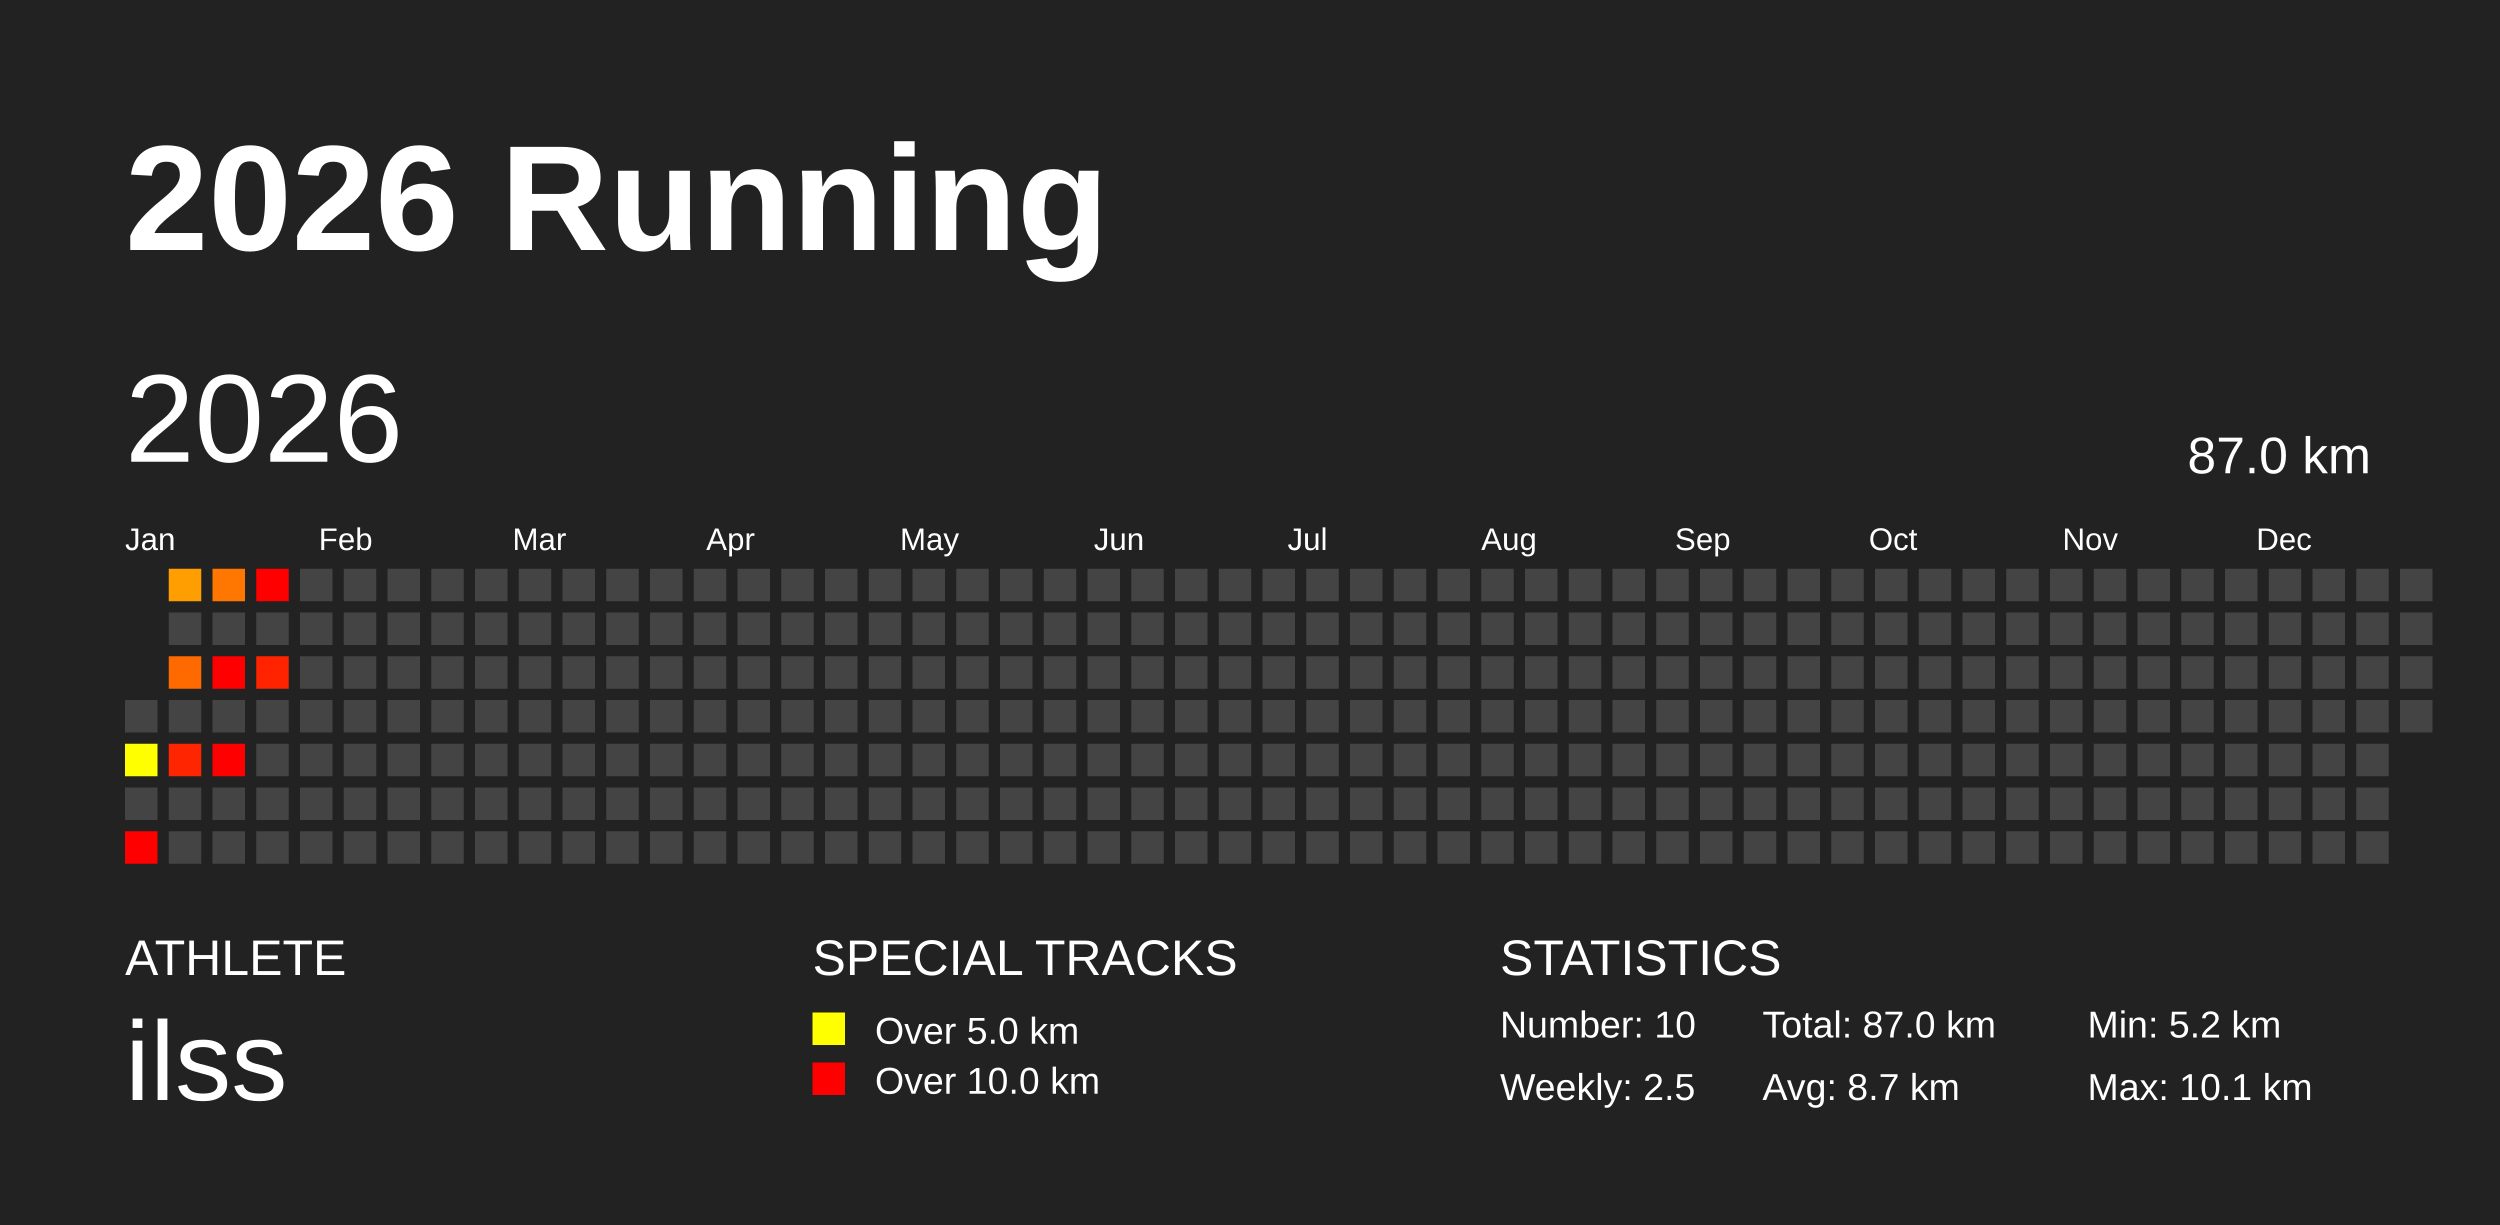
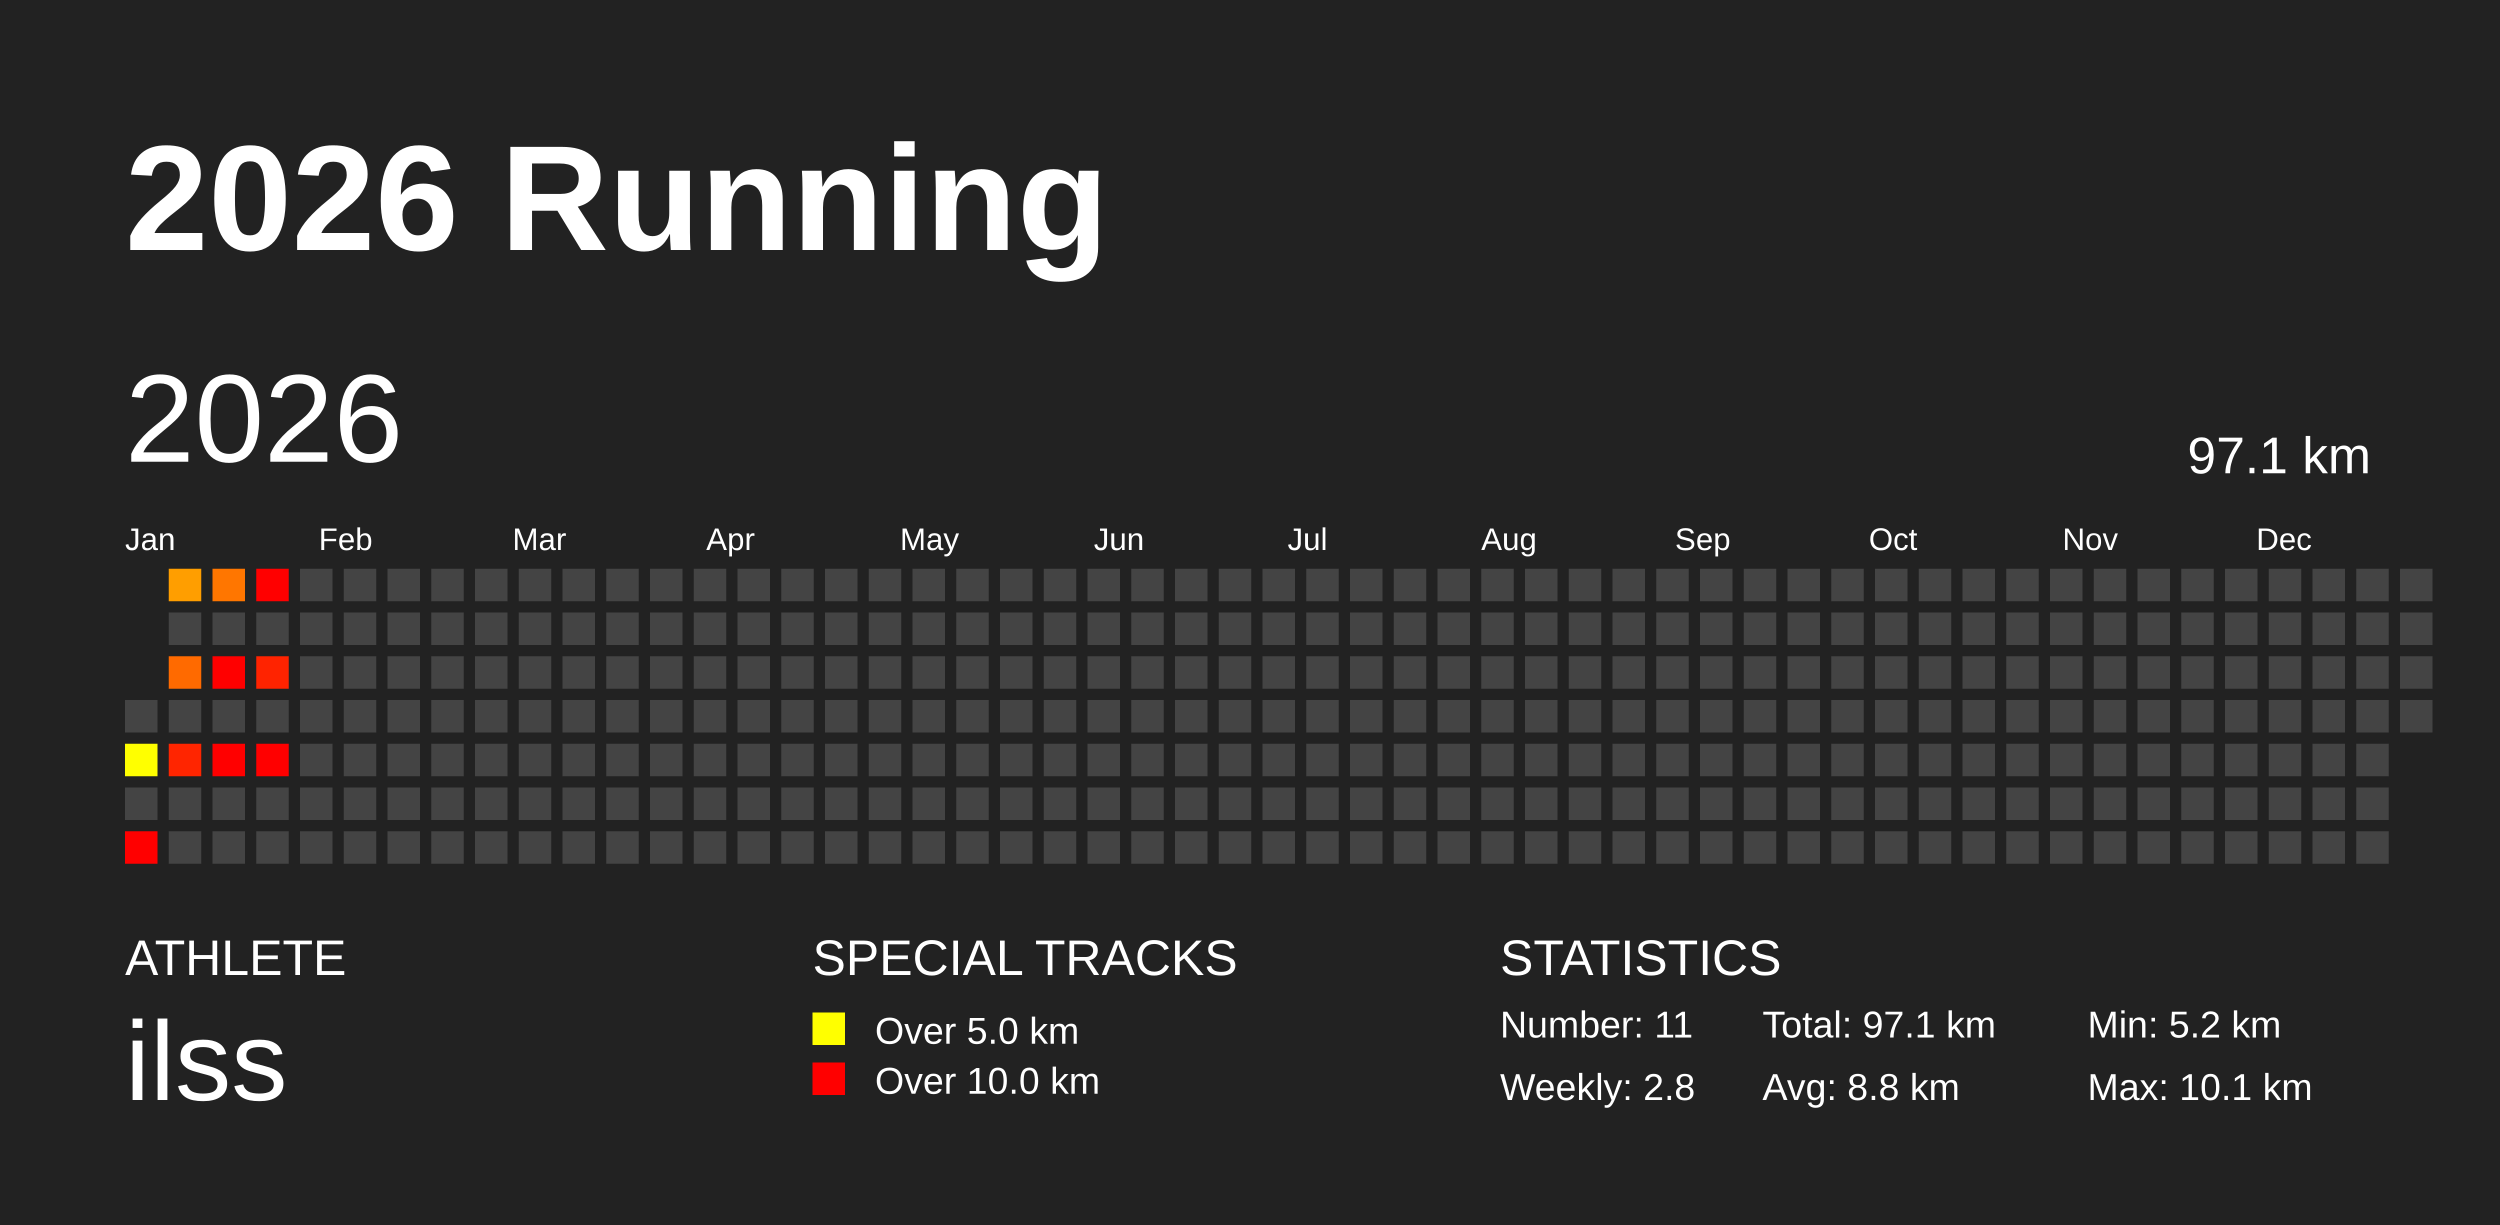
<svg xmlns="http://www.w3.org/2000/svg" baseProfile="full" height="98mm" version="1.1" viewBox="0,0,200,98" width="200mm">
  <defs />
  <rect fill="#222222" height="98" width="200" x="0" y="0" />
  <text fill="#FFFFFF" style="font-size:12px; font-family:Arial; font-weight:bold;" x="10" y="20">2026 Running</text>
  <text fill="#FFFFFF" style="font-size:4px; font-family:Arial" x="10" y="78">ATHLETE</text>
  <text fill="#FFFFFF" style="font-size:9px; font-family:Arial" x="10" y="88">ilss</text>
  <text fill="#FFFFFF" style="font-size:4px; font-family:Arial" x="65" y="78">SPECIAL TRACKS</text>
  <rect fill="yellow" height="2.6" width="2.6" x="65" y="81" />
  <text fill="#FFFFFF" style="font-size:3px; font-family:Arial" x="70" y="83.5">Over 5.0 km</text>
  <rect fill="red" height="2.6" width="2.6" x="65" y="85" />
  <text fill="#FFFFFF" style="font-size:3px; font-family:Arial" x="70" y="87.5">Over 10.0 km</text>
  <text fill="#FFFFFF" style="font-size:4px; font-family:Arial" x="120" y="78">STATISTICS</text>
-   <text fill="#FFFFFF" style="font-size:3px; font-family:Arial" x="120" y="83">Number: 10</text>
-   <text fill="#FFFFFF" style="font-size:3px; font-family:Arial" x="120" y="88">Weekly: 2.5</text>
-   <text fill="#FFFFFF" style="font-size:3px; font-family:Arial" x="141" y="83">Total: 87.0 km</text>
-   <text fill="#FFFFFF" style="font-size:3px; font-family:Arial" x="141" y="88">Avg: 8.7 km</text>
+   <text fill="#FFFFFF" style="font-size:3px; font-family:Arial" x="120" y="83">Number: 11</text>
+   <text fill="#FFFFFF" style="font-size:3px; font-family:Arial" x="120" y="88">Weekly: 2.8</text>
+   <text fill="#FFFFFF" style="font-size:3px; font-family:Arial" x="141" y="83">Total: 97.1 km</text>
+   <text fill="#FFFFFF" style="font-size:3px; font-family:Arial" x="141" y="88">Avg: 8.8 km</text>
  <text fill="#FFFFFF" style="font-size:3px; font-family:Arial" x="167" y="83">Min: 5.2 km</text>
  <text fill="#FFFFFF" style="font-size:3px; font-family:Arial" x="167" y="88">Max: 10.1 km</text>
  <text dominant-baseline="hanging" fill="#FFFFFF" style="font-size:10.0px; font-family:Arial;" x="10" y="30">2026</text>
-   <text dominant-baseline="hanging" fill="#FFFFFF" style="font-size:4.125px; font-family:Arial;" x="175" y="35">87.0 km</text>
+   <text dominant-baseline="hanging" fill="#FFFFFF" style="font-size:4.125px; font-family:Arial;" x="175" y="35">97.1 km</text>
  <text fill="#FFFFFF" style="font-size:2.5px; font-family:Arial" x="10.0" y="44">Jan</text>
  <text fill="#FFFFFF" style="font-size:2.5px; font-family:Arial" x="25.5" y="44">Feb</text>
  <text fill="#FFFFFF" style="font-size:2.5px; font-family:Arial" x="41.0" y="44">Mar</text>
  <text fill="#FFFFFF" style="font-size:2.5px; font-family:Arial" x="56.5" y="44">Apr</text>
  <text fill="#FFFFFF" style="font-size:2.5px; font-family:Arial" x="72.0" y="44">May</text>
  <text fill="#FFFFFF" style="font-size:2.5px; font-family:Arial" x="87.5" y="44">Jun</text>
  <text fill="#FFFFFF" style="font-size:2.5px; font-family:Arial" x="103.0" y="44">Jul</text>
  <text fill="#FFFFFF" style="font-size:2.5px; font-family:Arial" x="118.5" y="44">Aug</text>
  <text fill="#FFFFFF" style="font-size:2.5px; font-family:Arial" x="134.0" y="44">Sep</text>
  <text fill="#FFFFFF" style="font-size:2.5px; font-family:Arial" x="149.5" y="44">Oct</text>
  <text fill="#FFFFFF" style="font-size:2.5px; font-family:Arial" x="165.0" y="44">Nov</text>
  <text fill="#FFFFFF" style="font-size:2.5px; font-family:Arial" x="180.5" y="44">Dec</text>
  <rect fill="#444444" height="2.6" width="2.6" x="10.0" y="56.0" />
  <rect fill="#ffff00" height="2.6" width="2.6" x="10.0" y="59.5" />
  <rect fill="#444444" height="2.6" width="2.6" x="10.0" y="63.0" />
  <rect fill="red" height="2.6" width="2.6" x="10.0" y="66.5" />
  <rect fill="#ff9e00" height="2.6" width="2.6" x="13.5" y="45.5" />
  <rect fill="#444444" height="2.6" width="2.6" x="13.5" y="49.0" />
  <rect fill="#ff6a00" height="2.6" width="2.6" x="13.5" y="52.5" />
  <rect fill="#444444" height="2.6" width="2.6" x="13.5" y="56.0" />
  <rect fill="#ff2500" height="2.6" width="2.6" x="13.5" y="59.5" />
  <rect fill="#444444" height="2.6" width="2.6" x="13.5" y="63.0" />
  <rect fill="#444444" height="2.6" width="2.6" x="13.5" y="66.5" />
  <rect fill="#ff7600" height="2.6" width="2.6" x="17.0" y="45.5" />
  <rect fill="#444444" height="2.6" width="2.6" x="17.0" y="49.0" />
  <rect fill="red" height="2.6" width="2.6" x="17.0" y="52.5" />
  <rect fill="#444444" height="2.6" width="2.6" x="17.0" y="56.0" />
  <rect fill="red" height="2.6" width="2.6" x="17.0" y="59.5" />
  <rect fill="#444444" height="2.6" width="2.6" x="17.0" y="63.0" />
  <rect fill="#444444" height="2.6" width="2.6" x="17.0" y="66.5" />
  <rect fill="red" height="2.6" width="2.6" x="20.5" y="45.5" />
  <rect fill="#444444" height="2.6" width="2.6" x="20.5" y="49.0" />
  <rect fill="#ff2300" height="2.6" width="2.6" x="20.5" y="52.5" />
  <rect fill="#444444" height="2.6" width="2.6" x="20.5" y="56.0" />
-   <rect fill="#444444" height="2.6" width="2.6" x="20.5" y="59.5" />
+   <rect fill="red" height="2.6" width="2.6" x="20.5" y="59.5" />
  <rect fill="#444444" height="2.6" width="2.6" x="20.5" y="63.0" />
  <rect fill="#444444" height="2.6" width="2.6" x="20.5" y="66.5" />
  <rect fill="#444444" height="2.6" width="2.6" x="24.0" y="45.5" />
  <rect fill="#444444" height="2.6" width="2.6" x="24.0" y="49.0" />
  <rect fill="#444444" height="2.6" width="2.6" x="24.0" y="52.5" />
  <rect fill="#444444" height="2.6" width="2.6" x="24.0" y="56.0" />
  <rect fill="#444444" height="2.6" width="2.6" x="24.0" y="59.5" />
  <rect fill="#444444" height="2.6" width="2.6" x="24.0" y="63.0" />
  <rect fill="#444444" height="2.6" width="2.6" x="24.0" y="66.5" />
  <rect fill="#444444" height="2.6" width="2.6" x="27.5" y="45.5" />
  <rect fill="#444444" height="2.6" width="2.6" x="27.5" y="49.0" />
  <rect fill="#444444" height="2.6" width="2.6" x="27.5" y="52.5" />
  <rect fill="#444444" height="2.6" width="2.6" x="27.5" y="56.0" />
  <rect fill="#444444" height="2.6" width="2.6" x="27.5" y="59.5" />
  <rect fill="#444444" height="2.6" width="2.6" x="27.5" y="63.0" />
  <rect fill="#444444" height="2.6" width="2.6" x="27.5" y="66.5" />
  <rect fill="#444444" height="2.6" width="2.6" x="31.0" y="45.5" />
  <rect fill="#444444" height="2.6" width="2.6" x="31.0" y="49.0" />
  <rect fill="#444444" height="2.6" width="2.6" x="31.0" y="52.5" />
  <rect fill="#444444" height="2.6" width="2.6" x="31.0" y="56.0" />
  <rect fill="#444444" height="2.6" width="2.6" x="31.0" y="59.5" />
  <rect fill="#444444" height="2.6" width="2.6" x="31.0" y="63.0" />
  <rect fill="#444444" height="2.6" width="2.6" x="31.0" y="66.5" />
  <rect fill="#444444" height="2.6" width="2.6" x="34.5" y="45.5" />
  <rect fill="#444444" height="2.6" width="2.6" x="34.5" y="49.0" />
  <rect fill="#444444" height="2.6" width="2.6" x="34.5" y="52.5" />
  <rect fill="#444444" height="2.6" width="2.6" x="34.5" y="56.0" />
  <rect fill="#444444" height="2.6" width="2.6" x="34.5" y="59.5" />
  <rect fill="#444444" height="2.6" width="2.6" x="34.5" y="63.0" />
  <rect fill="#444444" height="2.6" width="2.6" x="34.5" y="66.5" />
  <rect fill="#444444" height="2.6" width="2.6" x="38.0" y="45.5" />
  <rect fill="#444444" height="2.6" width="2.6" x="38.0" y="49.0" />
  <rect fill="#444444" height="2.6" width="2.6" x="38.0" y="52.5" />
  <rect fill="#444444" height="2.6" width="2.6" x="38.0" y="56.0" />
  <rect fill="#444444" height="2.6" width="2.6" x="38.0" y="59.5" />
  <rect fill="#444444" height="2.6" width="2.6" x="38.0" y="63.0" />
  <rect fill="#444444" height="2.6" width="2.6" x="38.0" y="66.5" />
  <rect fill="#444444" height="2.6" width="2.6" x="41.5" y="45.5" />
  <rect fill="#444444" height="2.6" width="2.6" x="41.5" y="49.0" />
  <rect fill="#444444" height="2.6" width="2.6" x="41.5" y="52.5" />
  <rect fill="#444444" height="2.6" width="2.6" x="41.5" y="56.0" />
  <rect fill="#444444" height="2.6" width="2.6" x="41.5" y="59.5" />
  <rect fill="#444444" height="2.6" width="2.6" x="41.5" y="63.0" />
  <rect fill="#444444" height="2.6" width="2.6" x="41.5" y="66.5" />
  <rect fill="#444444" height="2.6" width="2.6" x="45.0" y="45.5" />
  <rect fill="#444444" height="2.6" width="2.6" x="45.0" y="49.0" />
  <rect fill="#444444" height="2.6" width="2.6" x="45.0" y="52.5" />
  <rect fill="#444444" height="2.6" width="2.6" x="45.0" y="56.0" />
  <rect fill="#444444" height="2.6" width="2.6" x="45.0" y="59.5" />
  <rect fill="#444444" height="2.6" width="2.6" x="45.0" y="63.0" />
  <rect fill="#444444" height="2.6" width="2.6" x="45.0" y="66.5" />
  <rect fill="#444444" height="2.6" width="2.6" x="48.5" y="45.5" />
  <rect fill="#444444" height="2.6" width="2.6" x="48.5" y="49.0" />
  <rect fill="#444444" height="2.6" width="2.6" x="48.5" y="52.5" />
  <rect fill="#444444" height="2.6" width="2.6" x="48.5" y="56.0" />
  <rect fill="#444444" height="2.6" width="2.6" x="48.5" y="59.5" />
  <rect fill="#444444" height="2.6" width="2.6" x="48.5" y="63.0" />
  <rect fill="#444444" height="2.6" width="2.6" x="48.5" y="66.5" />
  <rect fill="#444444" height="2.6" width="2.6" x="52.0" y="45.5" />
  <rect fill="#444444" height="2.6" width="2.6" x="52.0" y="49.0" />
  <rect fill="#444444" height="2.6" width="2.6" x="52.0" y="52.5" />
  <rect fill="#444444" height="2.6" width="2.6" x="52.0" y="56.0" />
  <rect fill="#444444" height="2.6" width="2.6" x="52.0" y="59.5" />
  <rect fill="#444444" height="2.6" width="2.6" x="52.0" y="63.0" />
  <rect fill="#444444" height="2.6" width="2.6" x="52.0" y="66.5" />
  <rect fill="#444444" height="2.6" width="2.6" x="55.5" y="45.5" />
  <rect fill="#444444" height="2.6" width="2.6" x="55.5" y="49.0" />
  <rect fill="#444444" height="2.6" width="2.6" x="55.5" y="52.5" />
  <rect fill="#444444" height="2.6" width="2.6" x="55.5" y="56.0" />
  <rect fill="#444444" height="2.6" width="2.6" x="55.5" y="59.5" />
  <rect fill="#444444" height="2.6" width="2.6" x="55.5" y="63.0" />
  <rect fill="#444444" height="2.6" width="2.6" x="55.5" y="66.5" />
  <rect fill="#444444" height="2.6" width="2.6" x="59.0" y="45.5" />
  <rect fill="#444444" height="2.6" width="2.6" x="59.0" y="49.0" />
  <rect fill="#444444" height="2.6" width="2.6" x="59.0" y="52.5" />
  <rect fill="#444444" height="2.6" width="2.6" x="59.0" y="56.0" />
  <rect fill="#444444" height="2.6" width="2.6" x="59.0" y="59.5" />
  <rect fill="#444444" height="2.6" width="2.6" x="59.0" y="63.0" />
  <rect fill="#444444" height="2.6" width="2.6" x="59.0" y="66.5" />
  <rect fill="#444444" height="2.6" width="2.6" x="62.5" y="45.5" />
  <rect fill="#444444" height="2.6" width="2.6" x="62.5" y="49.0" />
  <rect fill="#444444" height="2.6" width="2.6" x="62.5" y="52.5" />
  <rect fill="#444444" height="2.6" width="2.6" x="62.5" y="56.0" />
  <rect fill="#444444" height="2.6" width="2.6" x="62.5" y="59.5" />
  <rect fill="#444444" height="2.6" width="2.6" x="62.5" y="63.0" />
  <rect fill="#444444" height="2.6" width="2.6" x="62.5" y="66.5" />
  <rect fill="#444444" height="2.6" width="2.6" x="66.0" y="45.5" />
  <rect fill="#444444" height="2.6" width="2.6" x="66.0" y="49.0" />
  <rect fill="#444444" height="2.6" width="2.6" x="66.0" y="52.5" />
  <rect fill="#444444" height="2.6" width="2.6" x="66.0" y="56.0" />
  <rect fill="#444444" height="2.6" width="2.6" x="66.0" y="59.5" />
  <rect fill="#444444" height="2.6" width="2.6" x="66.0" y="63.0" />
  <rect fill="#444444" height="2.6" width="2.6" x="66.0" y="66.5" />
  <rect fill="#444444" height="2.6" width="2.6" x="69.5" y="45.5" />
  <rect fill="#444444" height="2.6" width="2.6" x="69.5" y="49.0" />
  <rect fill="#444444" height="2.6" width="2.6" x="69.5" y="52.5" />
  <rect fill="#444444" height="2.6" width="2.6" x="69.5" y="56.0" />
  <rect fill="#444444" height="2.6" width="2.6" x="69.5" y="59.5" />
  <rect fill="#444444" height="2.6" width="2.6" x="69.5" y="63.0" />
  <rect fill="#444444" height="2.6" width="2.6" x="69.5" y="66.5" />
  <rect fill="#444444" height="2.6" width="2.6" x="73.0" y="45.5" />
  <rect fill="#444444" height="2.6" width="2.6" x="73.0" y="49.0" />
  <rect fill="#444444" height="2.6" width="2.6" x="73.0" y="52.5" />
  <rect fill="#444444" height="2.6" width="2.6" x="73.0" y="56.0" />
  <rect fill="#444444" height="2.6" width="2.6" x="73.0" y="59.5" />
  <rect fill="#444444" height="2.6" width="2.6" x="73.0" y="63.0" />
  <rect fill="#444444" height="2.6" width="2.6" x="73.0" y="66.5" />
  <rect fill="#444444" height="2.6" width="2.6" x="76.5" y="45.5" />
  <rect fill="#444444" height="2.6" width="2.6" x="76.5" y="49.0" />
  <rect fill="#444444" height="2.6" width="2.6" x="76.5" y="52.5" />
  <rect fill="#444444" height="2.6" width="2.6" x="76.5" y="56.0" />
  <rect fill="#444444" height="2.6" width="2.6" x="76.5" y="59.5" />
  <rect fill="#444444" height="2.6" width="2.6" x="76.5" y="63.0" />
  <rect fill="#444444" height="2.6" width="2.6" x="76.5" y="66.5" />
  <rect fill="#444444" height="2.6" width="2.6" x="80.0" y="45.5" />
  <rect fill="#444444" height="2.6" width="2.6" x="80.0" y="49.0" />
  <rect fill="#444444" height="2.6" width="2.6" x="80.0" y="52.5" />
  <rect fill="#444444" height="2.6" width="2.6" x="80.0" y="56.0" />
  <rect fill="#444444" height="2.6" width="2.6" x="80.0" y="59.5" />
  <rect fill="#444444" height="2.6" width="2.6" x="80.0" y="63.0" />
  <rect fill="#444444" height="2.6" width="2.6" x="80.0" y="66.5" />
  <rect fill="#444444" height="2.6" width="2.6" x="83.5" y="45.5" />
  <rect fill="#444444" height="2.6" width="2.6" x="83.5" y="49.0" />
  <rect fill="#444444" height="2.6" width="2.6" x="83.5" y="52.5" />
  <rect fill="#444444" height="2.6" width="2.6" x="83.5" y="56.0" />
  <rect fill="#444444" height="2.6" width="2.6" x="83.5" y="59.5" />
  <rect fill="#444444" height="2.6" width="2.6" x="83.5" y="63.0" />
  <rect fill="#444444" height="2.6" width="2.6" x="83.5" y="66.5" />
  <rect fill="#444444" height="2.6" width="2.6" x="87.0" y="45.5" />
  <rect fill="#444444" height="2.6" width="2.6" x="87.0" y="49.0" />
  <rect fill="#444444" height="2.6" width="2.6" x="87.0" y="52.5" />
  <rect fill="#444444" height="2.6" width="2.6" x="87.0" y="56.0" />
  <rect fill="#444444" height="2.6" width="2.6" x="87.0" y="59.5" />
  <rect fill="#444444" height="2.6" width="2.6" x="87.0" y="63.0" />
  <rect fill="#444444" height="2.6" width="2.6" x="87.0" y="66.5" />
  <rect fill="#444444" height="2.6" width="2.6" x="90.5" y="45.5" />
  <rect fill="#444444" height="2.6" width="2.6" x="90.5" y="49.0" />
  <rect fill="#444444" height="2.6" width="2.6" x="90.5" y="52.5" />
  <rect fill="#444444" height="2.6" width="2.6" x="90.5" y="56.0" />
  <rect fill="#444444" height="2.6" width="2.6" x="90.5" y="59.5" />
  <rect fill="#444444" height="2.6" width="2.6" x="90.5" y="63.0" />
  <rect fill="#444444" height="2.6" width="2.6" x="90.5" y="66.5" />
  <rect fill="#444444" height="2.6" width="2.6" x="94.0" y="45.5" />
  <rect fill="#444444" height="2.6" width="2.6" x="94.0" y="49.0" />
  <rect fill="#444444" height="2.6" width="2.6" x="94.0" y="52.5" />
  <rect fill="#444444" height="2.6" width="2.6" x="94.0" y="56.0" />
  <rect fill="#444444" height="2.6" width="2.6" x="94.0" y="59.5" />
  <rect fill="#444444" height="2.6" width="2.6" x="94.0" y="63.0" />
  <rect fill="#444444" height="2.6" width="2.6" x="94.0" y="66.5" />
  <rect fill="#444444" height="2.6" width="2.6" x="97.5" y="45.5" />
  <rect fill="#444444" height="2.6" width="2.6" x="97.5" y="49.0" />
  <rect fill="#444444" height="2.6" width="2.6" x="97.5" y="52.5" />
  <rect fill="#444444" height="2.6" width="2.6" x="97.5" y="56.0" />
  <rect fill="#444444" height="2.6" width="2.6" x="97.5" y="59.5" />
  <rect fill="#444444" height="2.6" width="2.6" x="97.5" y="63.0" />
  <rect fill="#444444" height="2.6" width="2.6" x="97.5" y="66.5" />
  <rect fill="#444444" height="2.6" width="2.6" x="101.0" y="45.5" />
  <rect fill="#444444" height="2.6" width="2.6" x="101.0" y="49.0" />
  <rect fill="#444444" height="2.6" width="2.6" x="101.0" y="52.5" />
  <rect fill="#444444" height="2.6" width="2.6" x="101.0" y="56.0" />
  <rect fill="#444444" height="2.6" width="2.6" x="101.0" y="59.5" />
  <rect fill="#444444" height="2.6" width="2.6" x="101.0" y="63.0" />
  <rect fill="#444444" height="2.6" width="2.6" x="101.0" y="66.5" />
  <rect fill="#444444" height="2.6" width="2.6" x="104.5" y="45.5" />
  <rect fill="#444444" height="2.6" width="2.6" x="104.5" y="49.0" />
  <rect fill="#444444" height="2.6" width="2.6" x="104.5" y="52.5" />
  <rect fill="#444444" height="2.6" width="2.6" x="104.5" y="56.0" />
  <rect fill="#444444" height="2.6" width="2.6" x="104.5" y="59.5" />
  <rect fill="#444444" height="2.6" width="2.6" x="104.5" y="63.0" />
  <rect fill="#444444" height="2.6" width="2.6" x="104.5" y="66.5" />
  <rect fill="#444444" height="2.6" width="2.6" x="108.0" y="45.5" />
  <rect fill="#444444" height="2.6" width="2.6" x="108.0" y="49.0" />
  <rect fill="#444444" height="2.6" width="2.6" x="108.0" y="52.5" />
  <rect fill="#444444" height="2.6" width="2.6" x="108.0" y="56.0" />
  <rect fill="#444444" height="2.6" width="2.6" x="108.0" y="59.5" />
  <rect fill="#444444" height="2.6" width="2.6" x="108.0" y="63.0" />
  <rect fill="#444444" height="2.6" width="2.6" x="108.0" y="66.5" />
  <rect fill="#444444" height="2.6" width="2.6" x="111.5" y="45.5" />
  <rect fill="#444444" height="2.6" width="2.6" x="111.5" y="49.0" />
  <rect fill="#444444" height="2.6" width="2.6" x="111.5" y="52.5" />
  <rect fill="#444444" height="2.6" width="2.6" x="111.5" y="56.0" />
  <rect fill="#444444" height="2.6" width="2.6" x="111.5" y="59.5" />
  <rect fill="#444444" height="2.6" width="2.6" x="111.5" y="63.0" />
  <rect fill="#444444" height="2.6" width="2.6" x="111.5" y="66.5" />
  <rect fill="#444444" height="2.6" width="2.6" x="115.0" y="45.5" />
  <rect fill="#444444" height="2.6" width="2.6" x="115.0" y="49.0" />
  <rect fill="#444444" height="2.6" width="2.6" x="115.0" y="52.5" />
  <rect fill="#444444" height="2.6" width="2.6" x="115.0" y="56.0" />
  <rect fill="#444444" height="2.6" width="2.6" x="115.0" y="59.5" />
  <rect fill="#444444" height="2.6" width="2.6" x="115.0" y="63.0" />
  <rect fill="#444444" height="2.6" width="2.6" x="115.0" y="66.5" />
  <rect fill="#444444" height="2.6" width="2.6" x="118.5" y="45.5" />
  <rect fill="#444444" height="2.6" width="2.6" x="118.5" y="49.0" />
  <rect fill="#444444" height="2.6" width="2.6" x="118.5" y="52.5" />
  <rect fill="#444444" height="2.6" width="2.6" x="118.5" y="56.0" />
  <rect fill="#444444" height="2.6" width="2.6" x="118.5" y="59.5" />
  <rect fill="#444444" height="2.6" width="2.6" x="118.5" y="63.0" />
  <rect fill="#444444" height="2.6" width="2.6" x="118.5" y="66.5" />
  <rect fill="#444444" height="2.6" width="2.6" x="122.0" y="45.5" />
  <rect fill="#444444" height="2.6" width="2.6" x="122.0" y="49.0" />
  <rect fill="#444444" height="2.6" width="2.6" x="122.0" y="52.5" />
  <rect fill="#444444" height="2.6" width="2.6" x="122.0" y="56.0" />
  <rect fill="#444444" height="2.6" width="2.6" x="122.0" y="59.5" />
  <rect fill="#444444" height="2.6" width="2.6" x="122.0" y="63.0" />
  <rect fill="#444444" height="2.6" width="2.6" x="122.0" y="66.5" />
  <rect fill="#444444" height="2.6" width="2.6" x="125.5" y="45.5" />
  <rect fill="#444444" height="2.6" width="2.6" x="125.5" y="49.0" />
  <rect fill="#444444" height="2.6" width="2.6" x="125.5" y="52.5" />
  <rect fill="#444444" height="2.6" width="2.6" x="125.5" y="56.0" />
  <rect fill="#444444" height="2.6" width="2.6" x="125.5" y="59.5" />
  <rect fill="#444444" height="2.6" width="2.6" x="125.5" y="63.0" />
  <rect fill="#444444" height="2.6" width="2.6" x="125.5" y="66.5" />
  <rect fill="#444444" height="2.6" width="2.6" x="129.0" y="45.5" />
  <rect fill="#444444" height="2.6" width="2.6" x="129.0" y="49.0" />
  <rect fill="#444444" height="2.6" width="2.6" x="129.0" y="52.5" />
  <rect fill="#444444" height="2.6" width="2.6" x="129.0" y="56.0" />
  <rect fill="#444444" height="2.6" width="2.6" x="129.0" y="59.5" />
  <rect fill="#444444" height="2.6" width="2.6" x="129.0" y="63.0" />
  <rect fill="#444444" height="2.6" width="2.6" x="129.0" y="66.5" />
  <rect fill="#444444" height="2.6" width="2.6" x="132.5" y="45.5" />
  <rect fill="#444444" height="2.6" width="2.6" x="132.5" y="49.0" />
  <rect fill="#444444" height="2.6" width="2.6" x="132.5" y="52.5" />
  <rect fill="#444444" height="2.6" width="2.6" x="132.5" y="56.0" />
  <rect fill="#444444" height="2.6" width="2.6" x="132.5" y="59.5" />
  <rect fill="#444444" height="2.6" width="2.6" x="132.5" y="63.0" />
  <rect fill="#444444" height="2.6" width="2.6" x="132.5" y="66.5" />
  <rect fill="#444444" height="2.6" width="2.6" x="136.0" y="45.5" />
  <rect fill="#444444" height="2.6" width="2.6" x="136.0" y="49.0" />
  <rect fill="#444444" height="2.6" width="2.6" x="136.0" y="52.5" />
  <rect fill="#444444" height="2.6" width="2.6" x="136.0" y="56.0" />
  <rect fill="#444444" height="2.6" width="2.6" x="136.0" y="59.5" />
  <rect fill="#444444" height="2.6" width="2.6" x="136.0" y="63.0" />
  <rect fill="#444444" height="2.6" width="2.6" x="136.0" y="66.5" />
  <rect fill="#444444" height="2.6" width="2.6" x="139.5" y="45.5" />
  <rect fill="#444444" height="2.6" width="2.6" x="139.5" y="49.0" />
  <rect fill="#444444" height="2.6" width="2.6" x="139.5" y="52.5" />
  <rect fill="#444444" height="2.6" width="2.6" x="139.5" y="56.0" />
  <rect fill="#444444" height="2.6" width="2.6" x="139.5" y="59.5" />
  <rect fill="#444444" height="2.6" width="2.6" x="139.5" y="63.0" />
  <rect fill="#444444" height="2.6" width="2.6" x="139.5" y="66.5" />
  <rect fill="#444444" height="2.6" width="2.6" x="143.0" y="45.5" />
  <rect fill="#444444" height="2.6" width="2.6" x="143.0" y="49.0" />
  <rect fill="#444444" height="2.6" width="2.6" x="143.0" y="52.5" />
  <rect fill="#444444" height="2.6" width="2.6" x="143.0" y="56.0" />
  <rect fill="#444444" height="2.6" width="2.6" x="143.0" y="59.5" />
  <rect fill="#444444" height="2.6" width="2.6" x="143.0" y="63.0" />
  <rect fill="#444444" height="2.6" width="2.6" x="143.0" y="66.5" />
  <rect fill="#444444" height="2.6" width="2.6" x="146.5" y="45.5" />
  <rect fill="#444444" height="2.6" width="2.6" x="146.5" y="49.0" />
  <rect fill="#444444" height="2.6" width="2.6" x="146.5" y="52.5" />
  <rect fill="#444444" height="2.6" width="2.6" x="146.5" y="56.0" />
  <rect fill="#444444" height="2.6" width="2.6" x="146.5" y="59.5" />
  <rect fill="#444444" height="2.6" width="2.6" x="146.5" y="63.0" />
  <rect fill="#444444" height="2.6" width="2.6" x="146.5" y="66.5" />
  <rect fill="#444444" height="2.6" width="2.6" x="150.0" y="45.5" />
  <rect fill="#444444" height="2.6" width="2.6" x="150.0" y="49.0" />
  <rect fill="#444444" height="2.6" width="2.6" x="150.0" y="52.5" />
  <rect fill="#444444" height="2.6" width="2.6" x="150.0" y="56.0" />
  <rect fill="#444444" height="2.6" width="2.6" x="150.0" y="59.5" />
  <rect fill="#444444" height="2.6" width="2.6" x="150.0" y="63.0" />
  <rect fill="#444444" height="2.6" width="2.6" x="150.0" y="66.5" />
  <rect fill="#444444" height="2.6" width="2.6" x="153.5" y="45.5" />
  <rect fill="#444444" height="2.6" width="2.6" x="153.5" y="49.0" />
  <rect fill="#444444" height="2.6" width="2.6" x="153.5" y="52.5" />
  <rect fill="#444444" height="2.6" width="2.6" x="153.5" y="56.0" />
  <rect fill="#444444" height="2.6" width="2.6" x="153.5" y="59.5" />
  <rect fill="#444444" height="2.6" width="2.6" x="153.5" y="63.0" />
  <rect fill="#444444" height="2.6" width="2.6" x="153.5" y="66.5" />
  <rect fill="#444444" height="2.6" width="2.6" x="157.0" y="45.5" />
  <rect fill="#444444" height="2.6" width="2.6" x="157.0" y="49.0" />
  <rect fill="#444444" height="2.6" width="2.6" x="157.0" y="52.5" />
  <rect fill="#444444" height="2.6" width="2.6" x="157.0" y="56.0" />
  <rect fill="#444444" height="2.6" width="2.6" x="157.0" y="59.5" />
  <rect fill="#444444" height="2.6" width="2.6" x="157.0" y="63.0" />
  <rect fill="#444444" height="2.6" width="2.6" x="157.0" y="66.5" />
  <rect fill="#444444" height="2.6" width="2.6" x="160.5" y="45.5" />
  <rect fill="#444444" height="2.6" width="2.6" x="160.5" y="49.0" />
  <rect fill="#444444" height="2.6" width="2.6" x="160.5" y="52.5" />
  <rect fill="#444444" height="2.6" width="2.6" x="160.5" y="56.0" />
  <rect fill="#444444" height="2.6" width="2.6" x="160.5" y="59.5" />
  <rect fill="#444444" height="2.6" width="2.6" x="160.5" y="63.0" />
  <rect fill="#444444" height="2.6" width="2.6" x="160.5" y="66.5" />
  <rect fill="#444444" height="2.6" width="2.6" x="164.0" y="45.5" />
  <rect fill="#444444" height="2.6" width="2.6" x="164.0" y="49.0" />
  <rect fill="#444444" height="2.6" width="2.6" x="164.0" y="52.5" />
  <rect fill="#444444" height="2.6" width="2.6" x="164.0" y="56.0" />
  <rect fill="#444444" height="2.6" width="2.6" x="164.0" y="59.5" />
  <rect fill="#444444" height="2.6" width="2.6" x="164.0" y="63.0" />
  <rect fill="#444444" height="2.6" width="2.6" x="164.0" y="66.5" />
  <rect fill="#444444" height="2.6" width="2.6" x="167.5" y="45.5" />
  <rect fill="#444444" height="2.6" width="2.6" x="167.5" y="49.0" />
  <rect fill="#444444" height="2.6" width="2.6" x="167.5" y="52.5" />
  <rect fill="#444444" height="2.6" width="2.6" x="167.5" y="56.0" />
  <rect fill="#444444" height="2.6" width="2.6" x="167.5" y="59.5" />
  <rect fill="#444444" height="2.6" width="2.6" x="167.5" y="63.0" />
  <rect fill="#444444" height="2.6" width="2.6" x="167.5" y="66.5" />
  <rect fill="#444444" height="2.6" width="2.6" x="171.0" y="45.5" />
  <rect fill="#444444" height="2.6" width="2.6" x="171.0" y="49.0" />
  <rect fill="#444444" height="2.6" width="2.6" x="171.0" y="52.5" />
  <rect fill="#444444" height="2.6" width="2.6" x="171.0" y="56.0" />
  <rect fill="#444444" height="2.6" width="2.6" x="171.0" y="59.5" />
  <rect fill="#444444" height="2.6" width="2.6" x="171.0" y="63.0" />
  <rect fill="#444444" height="2.6" width="2.6" x="171.0" y="66.5" />
  <rect fill="#444444" height="2.6" width="2.6" x="174.5" y="45.5" />
  <rect fill="#444444" height="2.6" width="2.6" x="174.5" y="49.0" />
  <rect fill="#444444" height="2.6" width="2.6" x="174.5" y="52.5" />
  <rect fill="#444444" height="2.6" width="2.6" x="174.5" y="56.0" />
  <rect fill="#444444" height="2.6" width="2.6" x="174.5" y="59.5" />
  <rect fill="#444444" height="2.6" width="2.6" x="174.5" y="63.0" />
  <rect fill="#444444" height="2.6" width="2.6" x="174.5" y="66.5" />
  <rect fill="#444444" height="2.6" width="2.6" x="178.0" y="45.5" />
  <rect fill="#444444" height="2.6" width="2.6" x="178.0" y="49.0" />
  <rect fill="#444444" height="2.6" width="2.6" x="178.0" y="52.5" />
  <rect fill="#444444" height="2.6" width="2.6" x="178.0" y="56.0" />
  <rect fill="#444444" height="2.6" width="2.6" x="178.0" y="59.5" />
  <rect fill="#444444" height="2.6" width="2.6" x="178.0" y="63.0" />
  <rect fill="#444444" height="2.6" width="2.6" x="178.0" y="66.5" />
  <rect fill="#444444" height="2.6" width="2.6" x="181.5" y="45.5" />
  <rect fill="#444444" height="2.6" width="2.6" x="181.5" y="49.0" />
  <rect fill="#444444" height="2.6" width="2.6" x="181.5" y="52.5" />
  <rect fill="#444444" height="2.6" width="2.6" x="181.5" y="56.0" />
  <rect fill="#444444" height="2.6" width="2.6" x="181.5" y="59.5" />
  <rect fill="#444444" height="2.6" width="2.6" x="181.5" y="63.0" />
  <rect fill="#444444" height="2.6" width="2.6" x="181.5" y="66.5" />
  <rect fill="#444444" height="2.6" width="2.6" x="185.0" y="45.5" />
  <rect fill="#444444" height="2.6" width="2.6" x="185.0" y="49.0" />
  <rect fill="#444444" height="2.6" width="2.6" x="185.0" y="52.5" />
  <rect fill="#444444" height="2.6" width="2.6" x="185.0" y="56.0" />
  <rect fill="#444444" height="2.6" width="2.6" x="185.0" y="59.5" />
  <rect fill="#444444" height="2.6" width="2.6" x="185.0" y="63.0" />
  <rect fill="#444444" height="2.6" width="2.6" x="185.0" y="66.5" />
  <rect fill="#444444" height="2.6" width="2.6" x="188.5" y="45.5" />
  <rect fill="#444444" height="2.6" width="2.6" x="188.5" y="49.0" />
  <rect fill="#444444" height="2.6" width="2.6" x="188.5" y="52.5" />
  <rect fill="#444444" height="2.6" width="2.6" x="188.5" y="56.0" />
  <rect fill="#444444" height="2.6" width="2.6" x="188.5" y="59.5" />
  <rect fill="#444444" height="2.6" width="2.6" x="188.5" y="63.0" />
  <rect fill="#444444" height="2.6" width="2.6" x="188.5" y="66.5" />
  <rect fill="#444444" height="2.6" width="2.6" x="192.0" y="45.5" />
  <rect fill="#444444" height="2.6" width="2.6" x="192.0" y="49.0" />
  <rect fill="#444444" height="2.6" width="2.6" x="192.0" y="52.5" />
  <rect fill="#444444" height="2.6" width="2.6" x="192.0" y="56.0" />
</svg>
